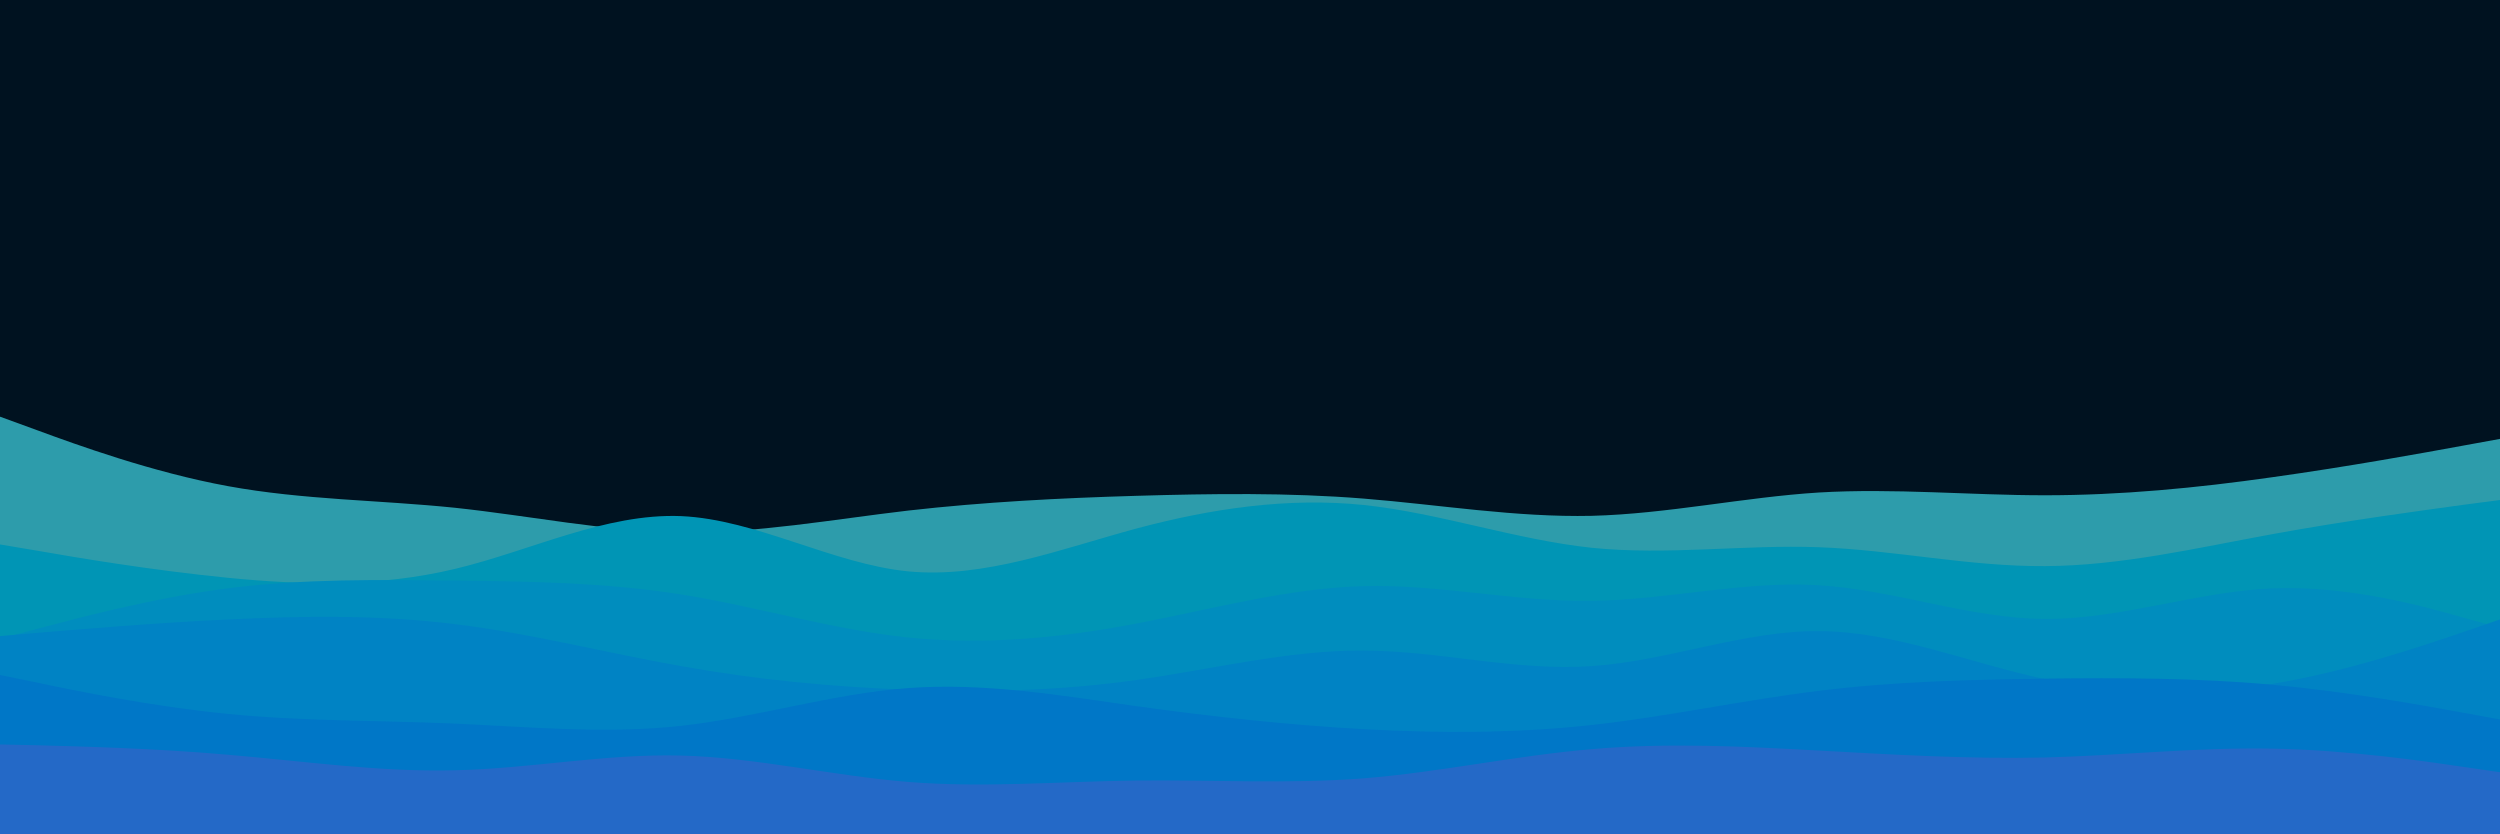
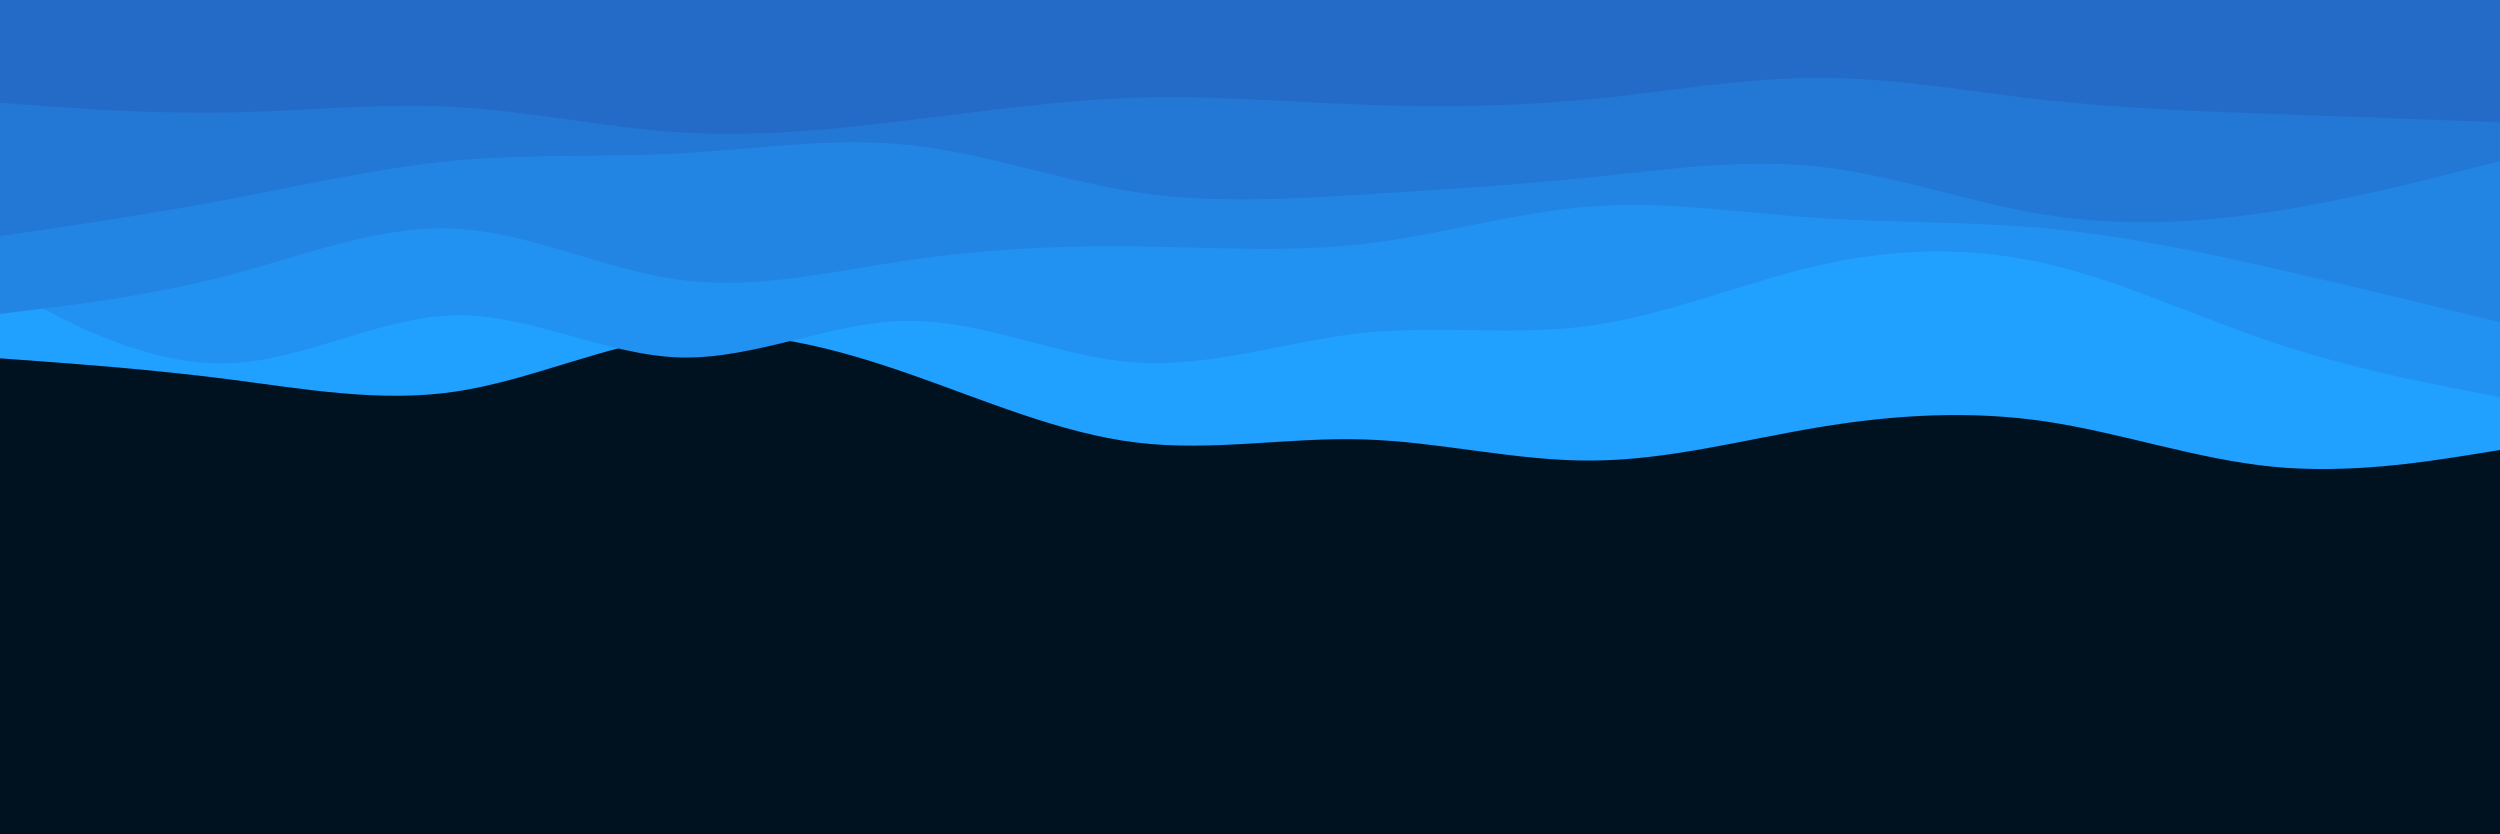
<svg xmlns="http://www.w3.org/2000/svg" id="visual" viewBox="0 0 900 300" width="900" height="300" version="1.1">
-   <rect x="0" y="0" width="900" height="300" fill="#001220" />
-   <path d="M0 150L13.7 155C27.3 160 54.7 170 82 175C109.3 180 136.7 180 163.8 182.8C191 185.7 218 191.3 245.2 191.7C272.3 192 299.7 187 327 183.8C354.3 180.7 381.7 179.3 409 178.5C436.3 177.7 463.7 177.3 491 179.5C518.3 181.7 545.7 186.3 573 185.7C600.3 185 627.7 179 654.8 177.3C682 175.7 709 178.3 736.2 178.3C763.3 178.3 790.7 175.7 818 171.8C845.3 168 872.7 163 886.3 160.5L900 158L900 301L886.3 301C872.7 301 845.3 301 818 301C790.7 301 763.3 301 736.2 301C709 301 682 301 654.8 301C627.7 301 600.3 301 573 301C545.7 301 518.3 301 491 301C463.7 301 436.3 301 409 301C381.7 301 354.3 301 327 301C299.7 301 272.3 301 245.2 301C218 301 191 301 163.8 301C136.7 301 109.3 301 82 301C54.7 301 27.3 301 13.7 301L0 301Z" fill="#2d9cab" />
-   <path d="M0 196L13.7 198.3C27.3 200.7 54.7 205.3 82 208C109.3 210.7 136.7 211.3 163.8 204.8C191 198.3 218 184.7 245.2 185.8C272.3 187 299.7 203 327 205.7C354.3 208.3 381.7 197.7 409 190.3C436.3 183 463.7 179 491 181.8C518.3 184.7 545.7 194.3 573 197.2C600.3 200 627.7 196 654.8 197C682 198 709 204 736.2 203.8C763.3 203.7 790.7 197.3 818 192.3C845.3 187.3 872.7 183.7 886.3 181.8L900 180L900 301L886.3 301C872.7 301 845.3 301 818 301C790.7 301 763.3 301 736.2 301C709 301 682 301 654.8 301C627.7 301 600.3 301 573 301C545.7 301 518.3 301 491 301C463.7 301 436.3 301 409 301C381.7 301 354.3 301 327 301C299.7 301 272.3 301 245.2 301C218 301 191 301 163.8 301C136.7 301 109.3 301 82 301C54.7 301 27.3 301 13.7 301L0 301Z" fill="#0095b5" />
-   <path d="M0 230L13.7 226.3C27.3 222.7 54.7 215.3 82 211.8C109.3 208.3 136.7 208.7 163.8 209C191 209.3 218 209.7 245.2 214C272.3 218.3 299.7 226.7 327 229.5C354.3 232.3 381.7 229.7 409 224.5C436.3 219.3 463.7 211.7 491 211C518.3 210.3 545.7 216.7 573 216.3C600.3 216 627.7 209 654.8 210.7C682 212.3 709 222.7 736.2 222.8C763.3 223 790.7 213 818 211.8C845.3 210.7 872.7 218.3 886.3 222.2L900 226L900 301L886.3 301C872.7 301 845.3 301 818 301C790.7 301 763.3 301 736.2 301C709 301 682 301 654.8 301C627.7 301 600.3 301 573 301C545.7 301 518.3 301 491 301C463.7 301 436.3 301 409 301C381.7 301 354.3 301 327 301C299.7 301 272.3 301 245.2 301C218 301 191 301 163.8 301C136.7 301 109.3 301 82 301C54.7 301 27.3 301 13.7 301L0 301Z" fill="#008dbe" />
-   <path d="M0 229L13.7 227.8C27.3 226.7 54.7 224.3 82 223C109.3 221.7 136.7 221.3 163.8 224.7C191 228 218 235 245.2 239.8C272.3 244.7 299.7 247.3 327 248.3C354.3 249.3 381.7 248.7 409 244.8C436.3 241 463.7 234 491 234.2C518.3 234.3 545.7 241.7 573 239.8C600.3 238 627.7 227 654.8 227.2C682 227.3 709 238.7 736.2 244.5C763.3 250.3 790.7 250.7 818 246.2C845.3 241.7 872.7 232.3 886.3 227.7L900 223L900 301L886.3 301C872.7 301 845.3 301 818 301C790.7 301 763.3 301 736.2 301C709 301 682 301 654.8 301C627.7 301 600.3 301 573 301C545.7 301 518.3 301 491 301C463.7 301 436.3 301 409 301C381.7 301 354.3 301 327 301C299.7 301 272.3 301 245.2 301C218 301 191 301 163.8 301C136.7 301 109.3 301 82 301C54.7 301 27.3 301 13.7 301L0 301Z" fill="#0083c4" />
-   <path d="M0 243L13.7 245.8C27.3 248.7 54.7 254.3 82 257C109.3 259.7 136.7 259.3 163.8 260.5C191 261.7 218 264.3 245.2 261.3C272.3 258.3 299.7 249.7 327 247.7C354.3 245.7 381.7 250.3 409 254.2C436.3 258 463.7 261 491 262.5C518.3 264 545.7 264 573 261C600.3 258 627.7 252 654.8 248.7C682 245.3 709 244.7 736.2 244.3C763.3 244 790.7 244 818 246.5C845.3 249 872.7 254 886.3 256.5L900 259L900 301L886.3 301C872.7 301 845.3 301 818 301C790.7 301 763.3 301 736.2 301C709 301 682 301 654.8 301C627.7 301 600.3 301 573 301C545.7 301 518.3 301 491 301C463.7 301 436.3 301 409 301C381.7 301 354.3 301 327 301C299.7 301 272.3 301 245.2 301C218 301 191 301 163.8 301C136.7 301 109.3 301 82 301C54.7 301 27.3 301 13.7 301L0 301Z" fill="#0077c7" />
-   <path d="M0 268L13.7 268.3C27.3 268.7 54.7 269.3 82 271.7C109.3 274 136.7 278 163.8 277.3C191 276.7 218 271.3 245.2 272C272.3 272.7 299.7 279.3 327 281.5C354.3 283.7 381.7 281.3 409 281C436.3 280.7 463.7 282.3 491 280.2C518.3 278 545.7 272 573 269.7C600.3 267.3 627.7 268.7 654.8 270.2C682 271.7 709 273.3 736.2 272.7C763.3 272 790.7 269 818 269.5C845.3 270 872.7 274 886.3 276L900 278L900 301L886.3 301C872.7 301 845.3 301 818 301C790.7 301 763.3 301 736.2 301C709 301 682 301 654.8 301C627.7 301 600.3 301 573 301C545.7 301 518.3 301 491 301C463.7 301 436.3 301 409 301C381.7 301 354.3 301 327 301C299.7 301 272.3 301 245.2 301C218 301 191 301 163.8 301C136.7 301 109.3 301 82 301C54.7 301 27.3 301 13.7 301L0 301Z" fill="#2469c7" />
+   <defs id="defs66" />
+   <rect x="0" y="-301" width="900" height="300" fill="#001220" id="rect51" transform="scale(1,-1)" />
+   <path d="m 2.8306191e-6,129 13.7,1 c 13.6,1 41,3 68.3,6.5 27.3,3.5 54.7,8.5 81.8,4.5 27.2,-4 54.2,-17 81.4,-20 27.1,-3 54.5,4 81.8,13.5 27.3,9.5 54.7,21.5 82,24.8 27.3,3.4 54.7,-2 82,-1.1 27.3,0.8 54.7,7.8 82,7.6 27.3,-0.1 54.7,-7.5 81.8,-12 27.2,-4.5 54.2,-6.1 81.4,-2.1 27.1,4 54.5,13.6 81.8,16.3 27.3,2.7 54.7,-1.7 68.3,-3.8 l 13.7,-2.2 v -162 h -13.7 c -13.6,0 -41,0 -68.3,0 -27.3,0 -54.7,0 -81.8,0 -27.2,0 -54.2,0 -81.4,0 -27.1,0 -54.5,0 -81.8,0 -27.3,0 -54.7,0 -82,0 -27.3,0 -54.7,0 -82,0 -27.3,0 -54.7,0 -82,0 -27.3,0 -54.7,0 -81.8,0 -27.2,0 -54.2,0 -81.4,0 -27.1,0 -54.5,0 -81.8,0 -27.3,0 -54.7,0 -68.3,0 H 2.830619e-6 Z" fill="#20a0ff" id="path53" />
+   <path d="m 0,103 13.7,7.2 c 13.6,7.1 41,21.5 68.3,20.6 27.3,-0.8 54.7,-16.8 81.8,-17.3 27.2,-0.5 54.2,14.5 81.4,15.2 27.1,0.6 54.5,-13 81.8,-13.2 27.3,-0.2 54.7,13.2 82,15 27.3,1.8 54.7,-7.8 82,-10.7 27.3,-2.8 54.7,1.2 82,-2.6 27.3,-3.9 54.7,-15.5 81.8,-21.7 27.2,-6.2 54.2,-6.8 81.4,-0.7 27.1,6.2 54.5,19.2 81.8,28.4 27.3,9.1 54.7,14.5 68.3,17.1 l 13.7,2.7 v -143 h -13.7 c -13.6,0 -41,0 -68.3,0 -27.3,0 -54.7,0 -81.8,0 -27.2,0 -54.2,0 -81.4,0 -27.1,0 -54.5,0 -81.8,0 -27.3,0 -54.7,0 -82,0 -27.3,0 -54.7,0 -82,0 -27.3,0 -54.7,0 -82,0 -27.3,0 -54.7,0 -81.8,0 -27.2,0 -54.2,0 -81.4,0 -27.1,0 -54.5,0 -81.8,0 -27.3,0 -54.7,0 -68.3,0 H 0 Z" fill="#2192f1" id="path55" />
+   <path d="m 0,113 13.7,-1.7 c 13.6,-1.6 41,-5 68.3,-12.1 27.3,-7.2 54.7,-18.2 81.8,-16.9 27.2,1.4 54.2,15 81.4,18.5 27.1,3.5 54.5,-3.1 81.8,-7.1 27.3,-4 54.7,-5.4 82,-5 27.3,0.3 54.7,2.3 82,-0.9 27.3,-3.1 54.7,-11.5 82,-13.5 27.3,-2 54.7,2.4 81.8,4.2 27.2,1.8 54.2,1.2 81.4,3.7 27.1,2.5 54.5,8.1 81.8,14.3 27.3,6.2 54.7,12.8 68.3,16.2 l 13.7,3.3 v -116 h -13.7 c -13.6,0 -41,0 -68.3,0 -27.3,0 -54.7,0 -81.8,0 -27.2,0 -54.2,0 -81.4,0 -27.1,0 -54.5,0 -81.8,0 -27.3,0 -54.7,0 -82,0 -27.3,0 -54.7,0 -82,0 -27.3,0 -54.7,0 -82,0 -27.3,0 -54.7,0 -81.8,0 -27.2,0 -54.2,0 -81.4,0 -27.1,0 -54.5,0 -81.8,0 -27.3,0 -54.7,0 -68.3,0 H 0 Z" fill="#2285e3" id="path57" />
+   <path d="m 0,85 13.7,-2 c 13.6,-2 41,-6 68.3,-11.2 27.3,-5.1 54.7,-11.5 81.8,-14 27.2,-2.5 54.2,-1.1 81.4,-2.6 27.1,-1.5 54.5,-5.9 81.8,-3 27.3,2.8 54.7,12.8 82,17 27.3,4.1 54.7,2.5 82,0.8 27.3,-1.7 54.7,-3.3 82,-6.2 27.3,-2.8 54.7,-6.8 81.8,-3.8 27.2,3 54.2,13 81.4,17.3 27.1,4.4 54.5,3 81.8,-1.1 27.3,-4.2 54.7,-11.2 68.3,-14.7 l 13.7,-3.5 v -58 h -13.7 c -13.6,0 -41,0 -68.3,0 -27.3,0 -54.7,0 -81.8,0 -27.2,0 -54.2,0 -81.4,0 -27.1,0 -54.5,0 -81.8,0 -27.3,0 -54.7,0 -82,0 -27.3,0 -54.7,0 -82,0 -27.3,0 -54.7,0 -82,0 -27.3,0 -54.7,0 -81.8,0 -27.2,0 -54.2,0 -81.4,0 -27.1,0 -54.5,0 -81.8,0 -27.3,0 -54.7,0 -68.3,0 H 0 Z" fill="#2377d5" id="path59" />
+   <path d="M 1.0048474e-5,37 13.7,38 c 13.6,1 41,3 68.3,2.5 27.3,-0.5 54.7,-3.5 81.8,-2 27.2,1.5 54.2,7.5 81.4,9.2 27.1,1.6 54.5,-1 81.8,-4.4 27.3,-3.3 54.7,-7.3 82,-8.1 27.3,-0.9 54.7,1.5 82,2.5 27.3,1 54.7,0.6 82,-2 27.3,-2.7 54.7,-7.7 81.8,-7.7 27.2,0 54.2,5 81.4,8 27.1,3 54.5,4 81.8,5 27.3,1 54.7,2 68.3,2.5 L 900,44 V 0 h -13.7 c -13.6,0 -41,0 -68.3,0 -27.3,0 -54.7,0 -81.8,0 -27.2,0 -54.2,0 -81.4,0 -27.1,0 -54.5,0 -81.8,0 -27.3,0 -54.7,0 -82,0 -27.3,0 -54.7,0 -82,0 -27.3,0 -54.7,0 -82,0 C 299.7,0 272.3,0 245.2,0 218,0 191,0 163.8,0 136.7,0 109.3,0 82,0 54.7,0 27.3,0 13.7,0 H 1.0048474e-5 Z" fill="#246ac7" id="path61" />
</svg>
